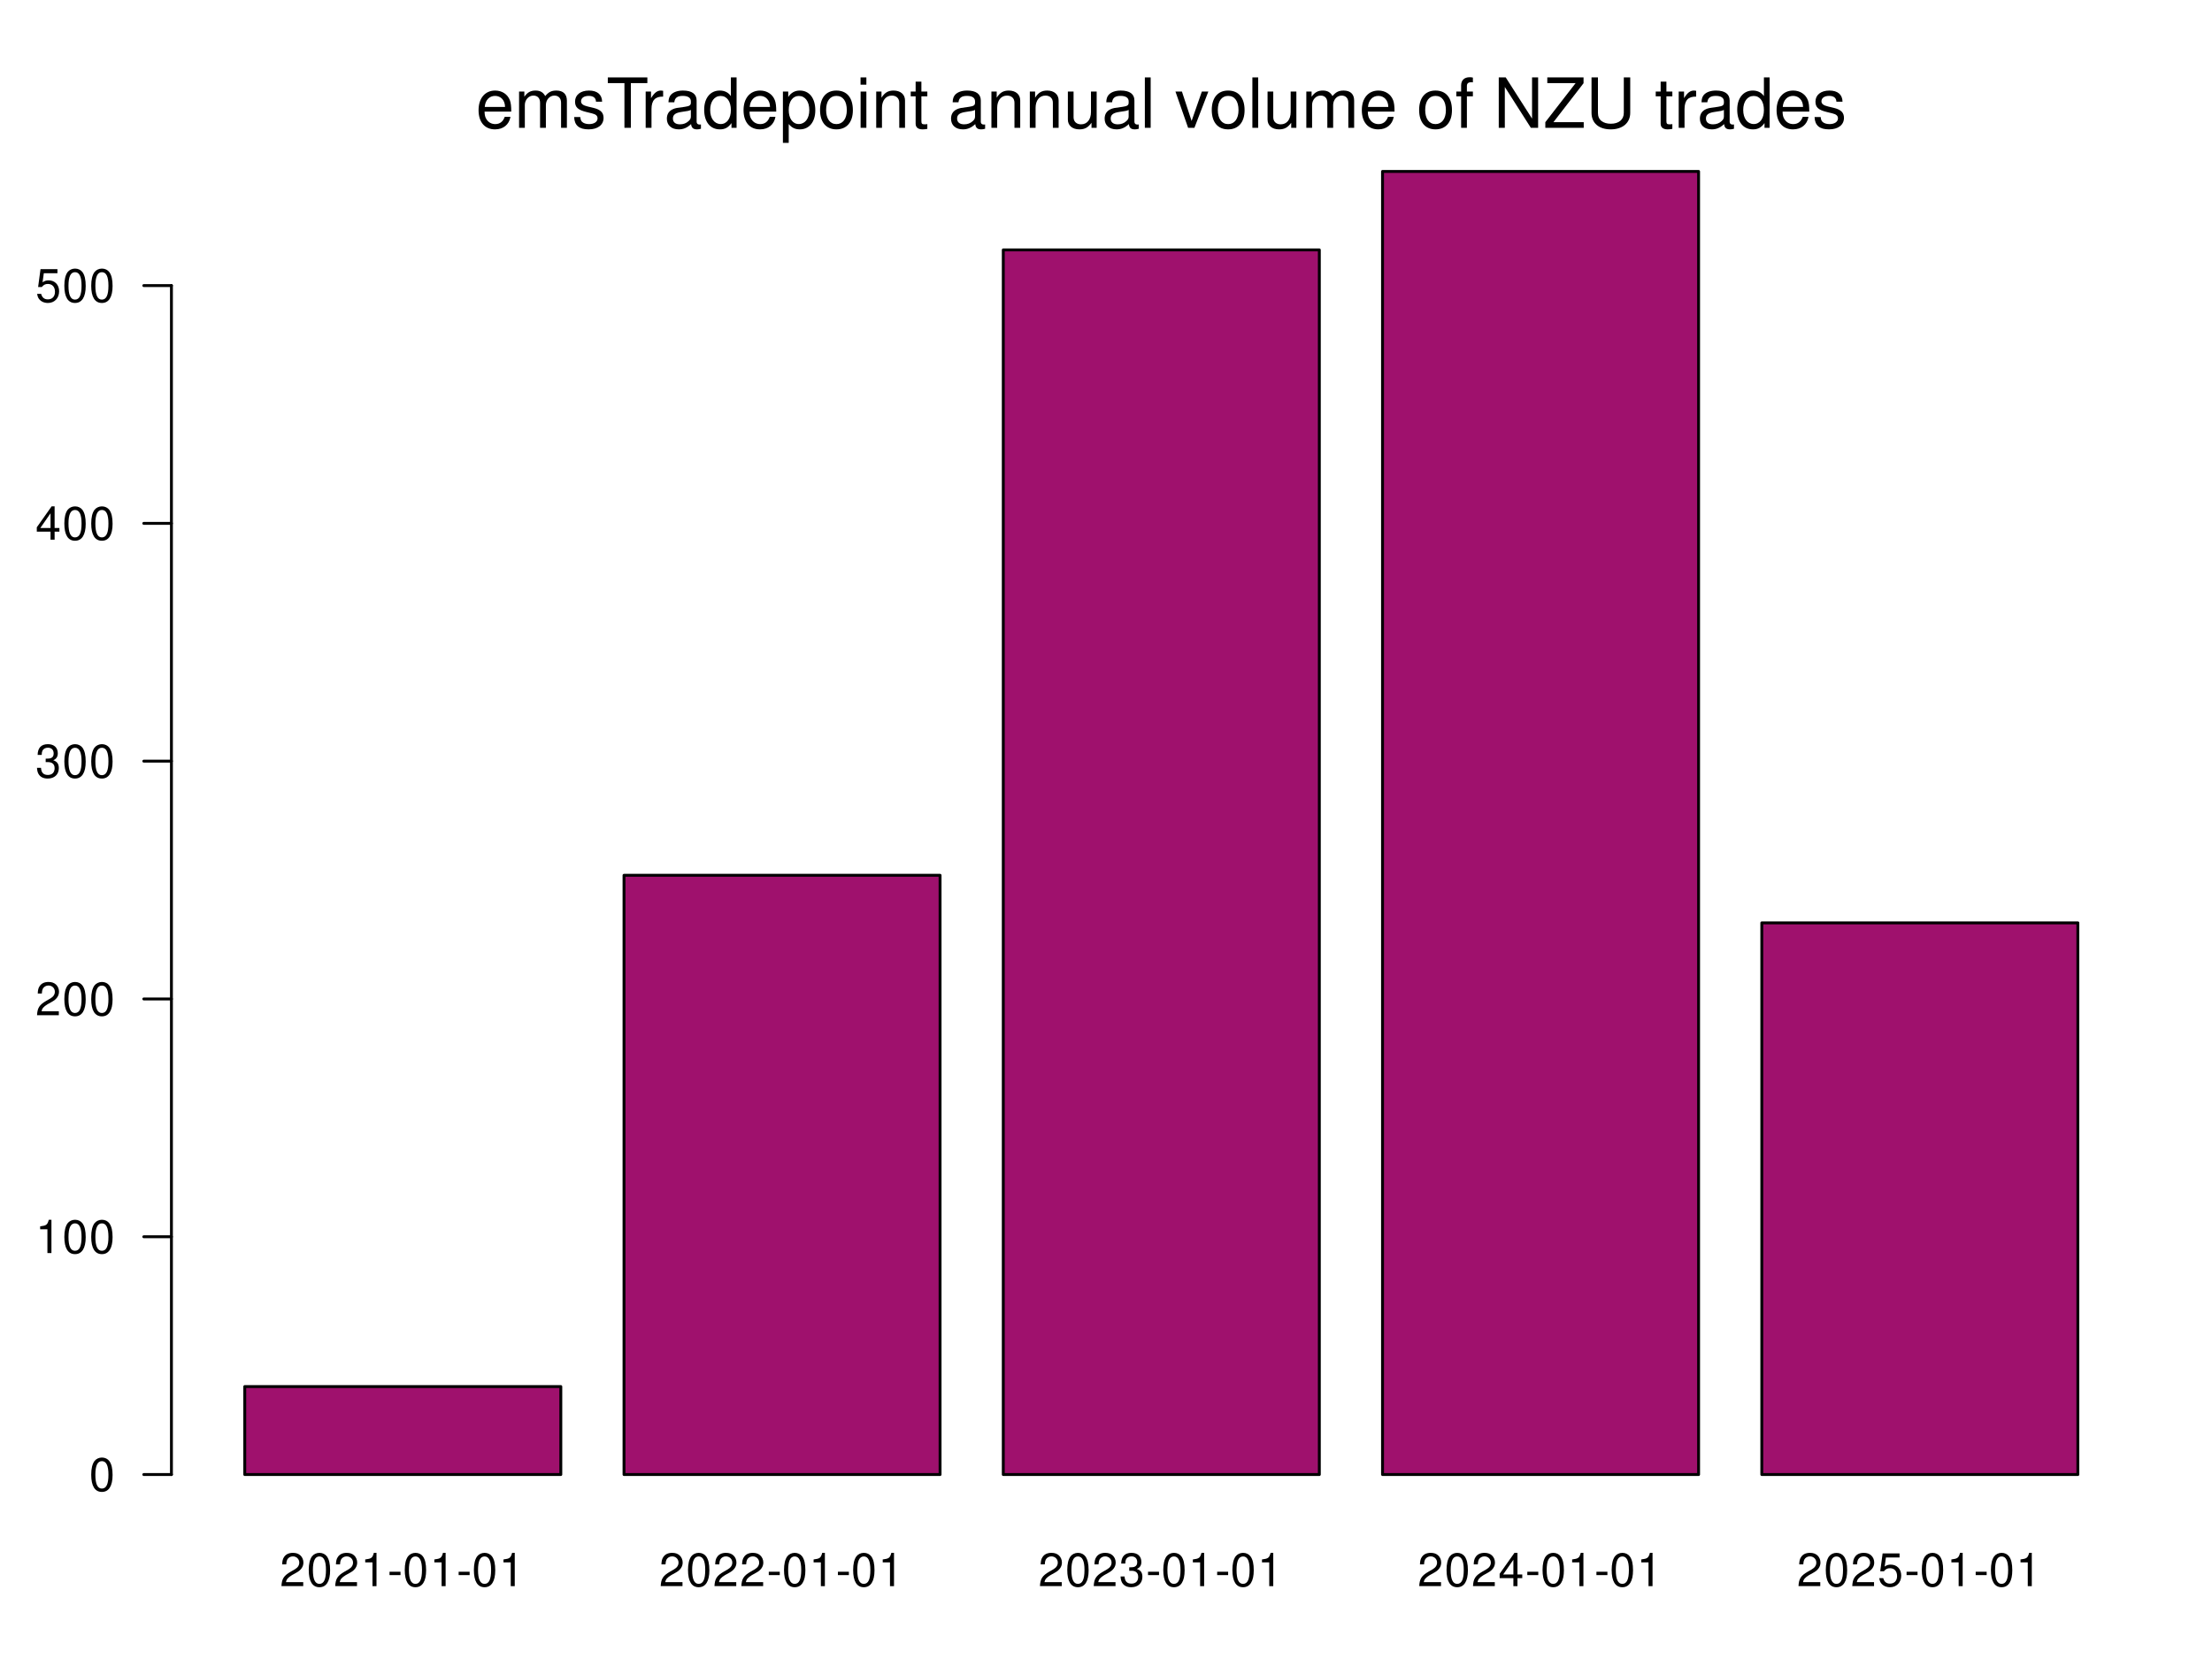
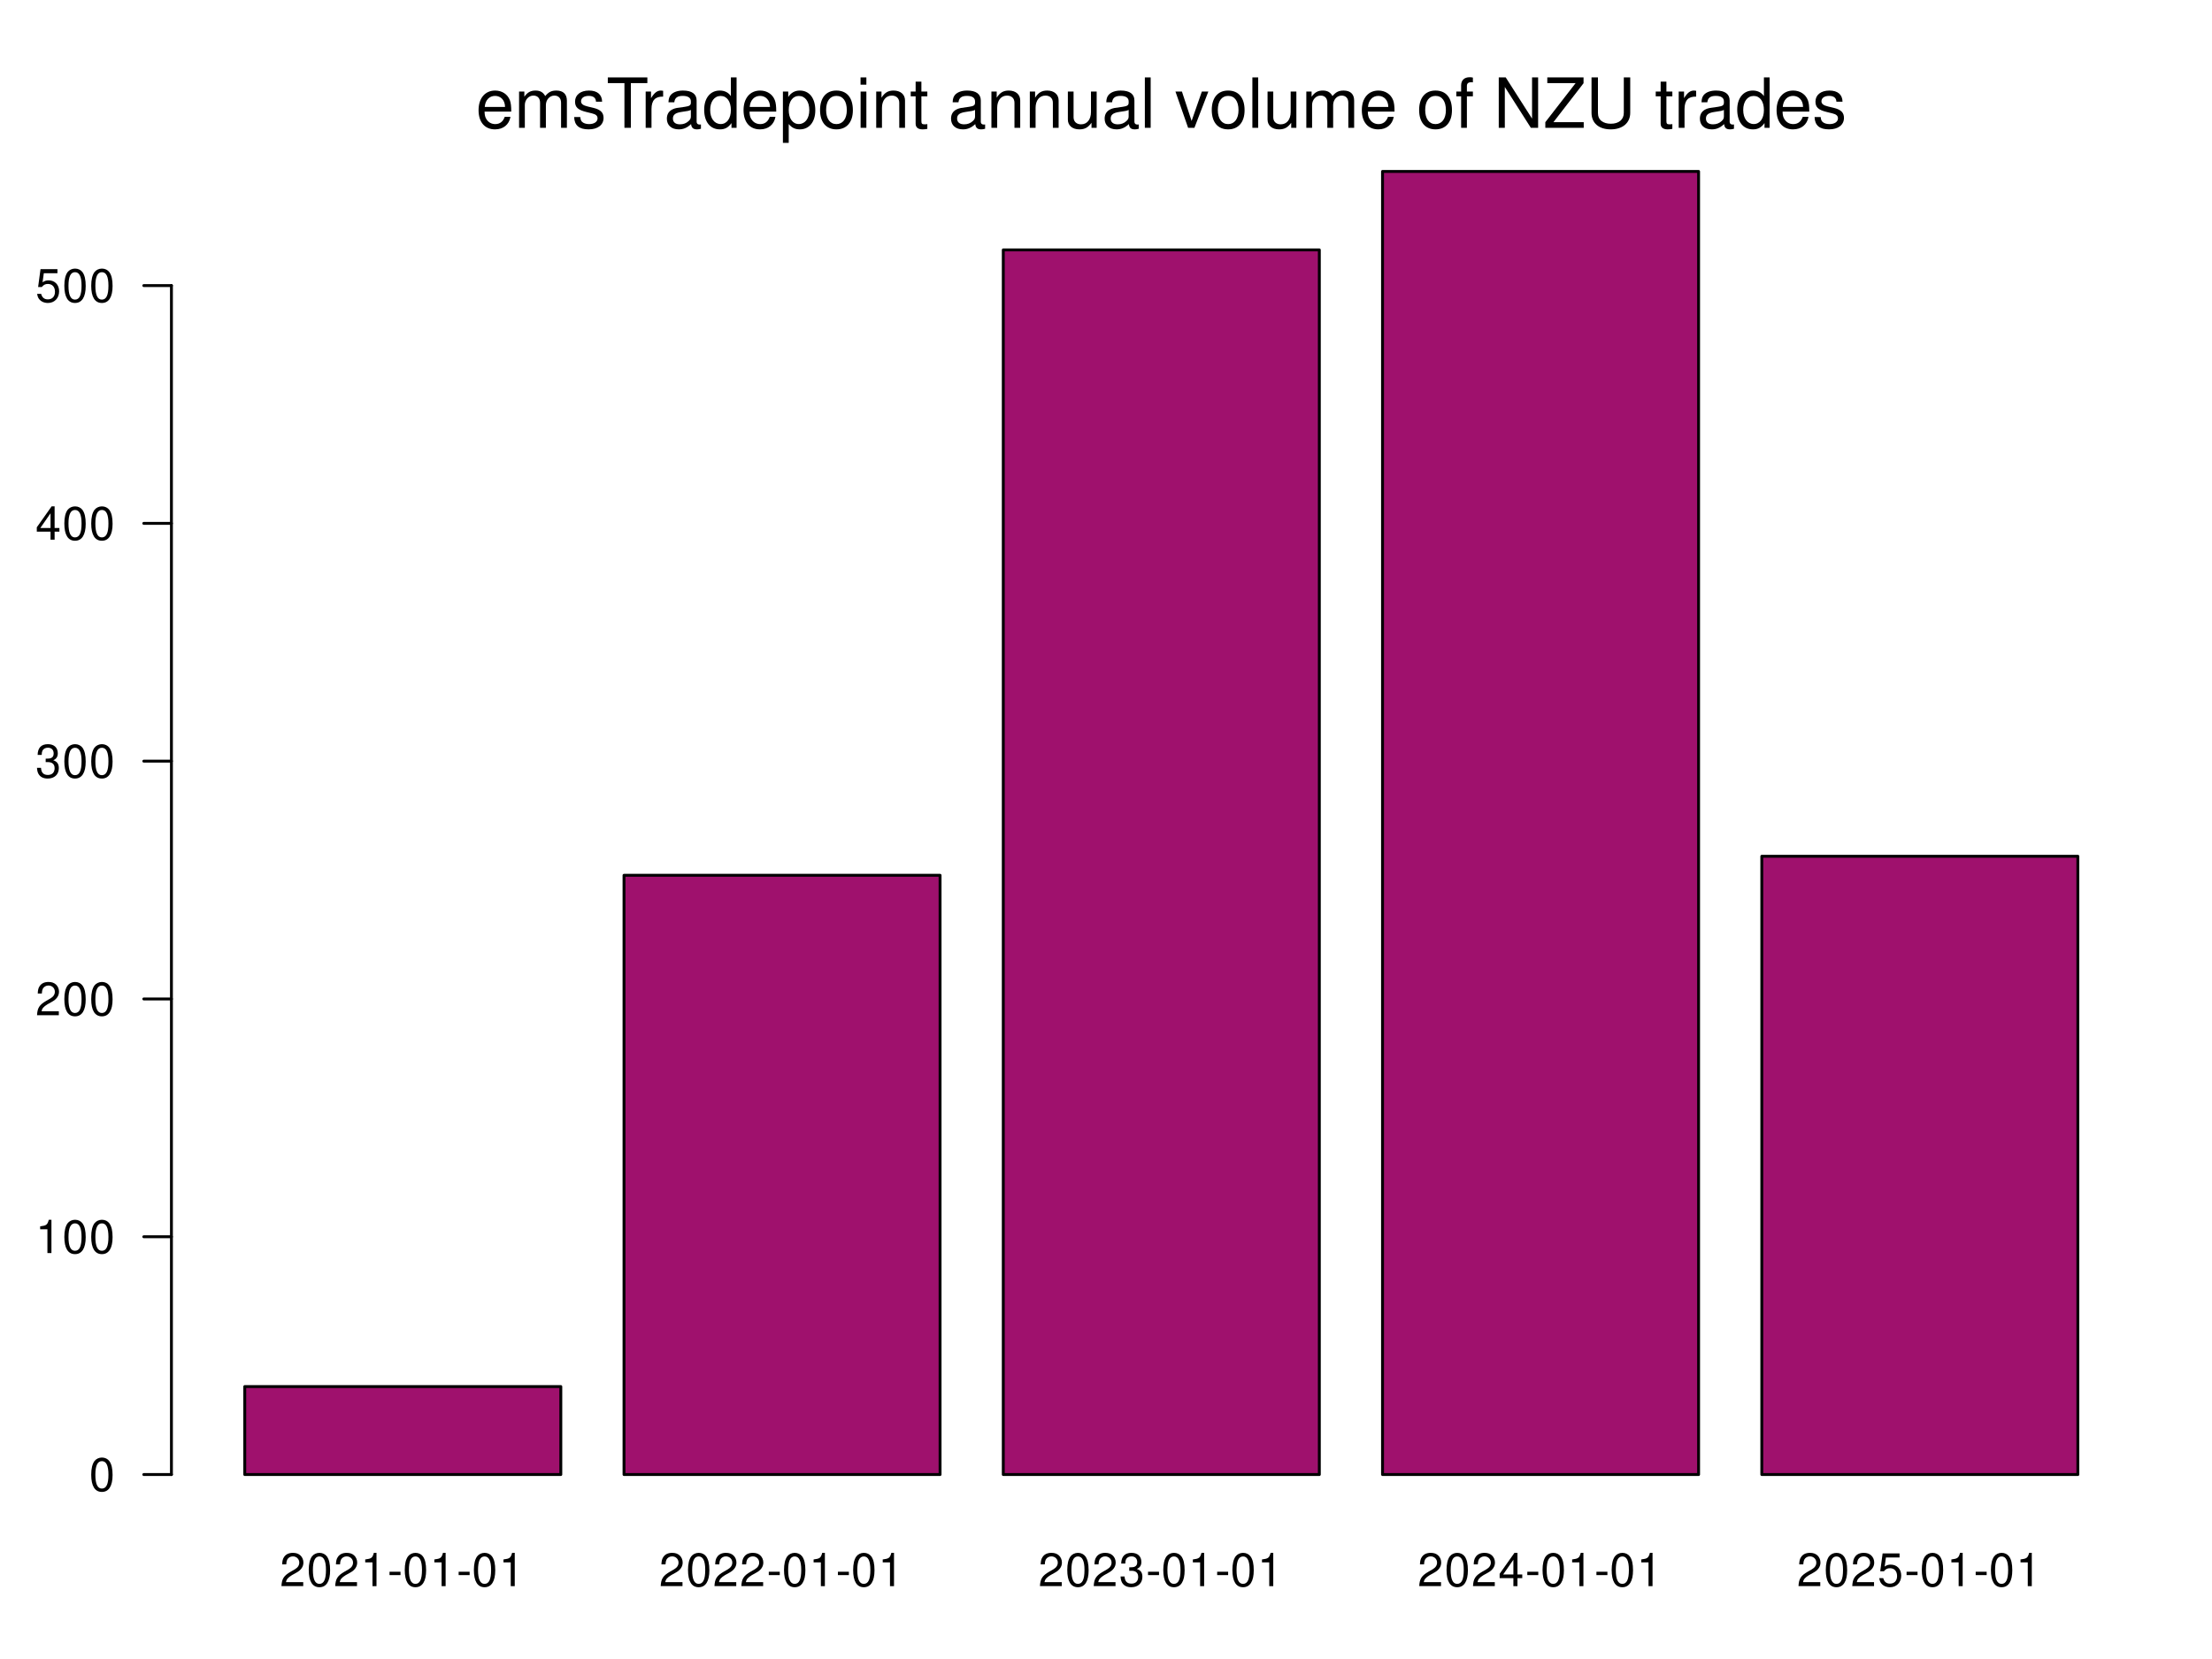
<svg xmlns="http://www.w3.org/2000/svg" xmlns:xlink="http://www.w3.org/1999/xlink" width="576pt" height="432pt" viewBox="0 0 576 432" version="1.1">
  <defs>
    <g>
      <symbol overflow="visible" id="glyph0-0">
        <path style="stroke:none;" d="" />
      </symbol>
      <symbol overflow="visible" id="glyph0-1">
        <path style="stroke:none;" d="M 6.078 -1.047 L 1.594 -1.047 C 1.703 -1.766 2.094 -2.219 3.125 -2.859 L 4.328 -3.531 C 5.516 -4.188 6.125 -5.078 6.125 -6.141 C 6.125 -6.859 5.844 -7.531 5.344 -8 C 4.844 -8.453 4.219 -8.672 3.406 -8.672 C 2.328 -8.672 1.531 -8.297 1.062 -7.547 C 0.75 -7.094 0.625 -6.547 0.594 -5.672 L 1.656 -5.672 C 1.688 -6.266 1.766 -6.609 1.906 -6.906 C 2.188 -7.422 2.734 -7.75 3.375 -7.75 C 4.328 -7.75 5.047 -7.062 5.047 -6.125 C 5.047 -5.422 4.656 -4.828 3.906 -4.391 L 2.797 -3.75 C 1.016 -2.719 0.5 -1.906 0.406 -0.016 L 6.078 -0.016 Z M 6.078 -1.047 " />
      </symbol>
      <symbol overflow="visible" id="glyph0-2">
        <path style="stroke:none;" d="M 3.297 -8.672 C 2.516 -8.672 1.781 -8.312 1.344 -7.734 C 0.797 -6.953 0.516 -5.812 0.516 -4.203 C 0.516 -1.266 1.469 0.281 3.297 0.281 C 5.094 0.281 6.078 -1.266 6.078 -4.125 C 6.078 -5.812 5.812 -6.938 5.25 -7.734 C 4.812 -8.328 4.109 -8.672 3.297 -8.672 Z M 3.297 -7.734 C 4.438 -7.734 5 -6.578 5 -4.219 C 5 -1.75 4.453 -0.594 3.281 -0.594 C 2.156 -0.594 1.594 -1.797 1.594 -4.188 C 1.594 -6.578 2.156 -7.734 3.297 -7.734 Z M 3.297 -7.734 " />
      </symbol>
      <symbol overflow="visible" id="glyph0-3">
        <path style="stroke:none;" d="M 3.109 -6.188 L 3.109 0 L 4.156 0 L 4.156 -8.672 L 3.469 -8.672 C 3.094 -7.344 2.859 -7.156 1.219 -6.953 L 1.219 -6.188 Z M 3.109 -6.188 " />
      </symbol>
      <symbol overflow="visible" id="glyph0-4">
        <path style="stroke:none;" d="M 3.406 -3.75 L 0.547 -3.75 L 0.547 -2.875 L 3.406 -2.875 Z M 3.406 -3.75 " />
      </symbol>
      <symbol overflow="visible" id="glyph0-5">
        <path style="stroke:none;" d="M 2.656 -4 L 3.234 -4 C 4.375 -4 4.984 -3.453 4.984 -2.406 C 4.984 -1.312 4.328 -0.656 3.234 -0.656 C 2.078 -0.656 1.516 -1.25 1.438 -2.516 L 0.391 -2.516 C 0.438 -1.828 0.547 -1.375 0.75 -0.984 C 1.203 -0.141 2.031 0.281 3.188 0.281 C 4.938 0.281 6.078 -0.781 6.078 -2.422 C 6.078 -3.531 5.656 -4.125 4.625 -4.484 C 5.422 -4.812 5.812 -5.406 5.812 -6.281 C 5.812 -7.781 4.844 -8.672 3.234 -8.672 C 1.516 -8.672 0.594 -7.719 0.562 -5.875 L 1.625 -5.875 C 1.625 -6.406 1.688 -6.703 1.812 -6.969 C 2.047 -7.469 2.578 -7.75 3.234 -7.75 C 4.172 -7.75 4.734 -7.188 4.734 -6.25 C 4.734 -5.641 4.531 -5.266 4.062 -5.062 C 3.766 -4.938 3.391 -4.891 2.656 -4.891 Z M 2.656 -4 " />
      </symbol>
      <symbol overflow="visible" id="glyph0-6">
        <path style="stroke:none;" d="M 3.922 -2.094 L 3.922 0 L 4.984 0 L 4.984 -2.094 L 6.234 -2.094 L 6.234 -3.047 L 4.984 -3.047 L 4.984 -8.672 L 4.203 -8.672 L 0.344 -3.219 L 0.344 -2.094 Z M 3.922 -3.047 L 1.266 -3.047 L 3.922 -6.875 Z M 3.922 -3.047 " />
      </symbol>
      <symbol overflow="visible" id="glyph0-7">
        <path style="stroke:none;" d="M 5.719 -8.516 L 1.312 -8.516 L 0.688 -3.875 L 1.656 -3.875 C 2.141 -4.469 2.562 -4.672 3.234 -4.672 C 4.375 -4.672 5.078 -3.891 5.078 -2.625 C 5.078 -1.406 4.375 -0.656 3.219 -0.656 C 2.297 -0.656 1.734 -1.125 1.469 -2.094 L 0.422 -2.094 C 0.562 -1.391 0.688 -1.062 0.938 -0.75 C 1.422 -0.094 2.281 0.281 3.234 0.281 C 4.953 0.281 6.156 -0.969 6.156 -2.766 C 6.156 -4.453 5.047 -5.609 3.406 -5.609 C 2.812 -5.609 2.328 -5.453 1.844 -5.094 L 2.172 -7.469 L 5.719 -7.469 Z M 5.719 -8.516 " />
      </symbol>
      <symbol overflow="visible" id="glyph1-0">
        <path style="stroke:none;" d="" />
      </symbol>
      <symbol overflow="visible" id="glyph1-1">
        <path style="stroke:none;" d="M 9.234 -4.219 C 9.234 -5.656 9.125 -6.516 8.859 -7.219 C 8.25 -8.766 6.797 -9.703 5.047 -9.703 C 2.406 -9.703 0.719 -7.703 0.719 -4.594 C 0.719 -1.469 2.344 0.406 5 0.406 C 7.156 0.406 8.656 -0.812 9.031 -2.859 L 7.531 -2.859 C 7.109 -1.625 6.266 -0.969 5.062 -0.969 C 4.109 -0.969 3.297 -1.406 2.797 -2.203 C 2.438 -2.734 2.297 -3.281 2.281 -4.219 Z M 2.328 -5.438 C 2.453 -7.188 3.516 -8.312 5.016 -8.312 C 6.547 -8.312 7.609 -7.125 7.609 -5.438 Z M 2.328 -5.438 " />
      </symbol>
      <symbol overflow="visible" id="glyph1-2">
        <path style="stroke:none;" d="M 1.266 -9.438 L 1.266 0 L 2.766 0 L 2.766 -5.922 C 2.766 -7.297 3.766 -8.391 4.984 -8.391 C 6.109 -8.391 6.734 -7.703 6.734 -6.5 L 6.734 0 L 8.25 0 L 8.25 -5.922 C 8.25 -7.297 9.234 -8.391 10.453 -8.391 C 11.562 -8.391 12.203 -7.688 12.203 -6.5 L 12.203 0 L 13.719 0 L 13.719 -7.078 C 13.719 -8.766 12.75 -9.703 10.984 -9.703 C 9.719 -9.703 8.969 -9.328 8.078 -8.266 C 7.531 -9.266 6.766 -9.703 5.547 -9.703 C 4.281 -9.703 3.438 -9.234 2.641 -8.094 L 2.641 -9.438 Z M 1.266 -9.438 " />
      </symbol>
      <symbol overflow="visible" id="glyph1-3">
        <path style="stroke:none;" d="M 7.891 -6.797 C 7.859 -8.656 6.641 -9.703 4.469 -9.703 C 2.266 -9.703 0.844 -8.562 0.844 -6.828 C 0.844 -5.344 1.609 -4.641 3.828 -4.109 L 5.234 -3.766 C 6.281 -3.516 6.703 -3.125 6.703 -2.469 C 6.703 -1.562 5.812 -0.969 4.5 -0.969 C 3.688 -0.969 3 -1.203 2.625 -1.609 C 2.391 -1.875 2.281 -2.141 2.203 -2.812 L 0.609 -2.812 C 0.688 -0.625 1.906 0.406 4.375 0.406 C 6.75 0.406 8.266 -0.75 8.266 -2.578 C 8.266 -3.984 7.469 -4.75 5.594 -5.203 L 4.156 -5.547 C 2.938 -5.828 2.406 -6.234 2.406 -6.891 C 2.406 -7.781 3.188 -8.312 4.406 -8.312 C 5.609 -8.312 6.266 -7.797 6.297 -6.797 Z M 7.891 -6.797 " />
      </symbol>
      <symbol overflow="visible" id="glyph1-4">
        <path style="stroke:none;" d="M 6.375 -11.641 L 10.672 -11.641 L 10.672 -13.125 L 0.375 -13.125 L 0.375 -11.641 L 4.703 -11.641 L 4.703 0 L 6.375 0 Z M 6.375 -11.641 " />
      </symbol>
      <symbol overflow="visible" id="glyph1-5">
        <path style="stroke:none;" d="M 1.234 -9.438 L 1.234 0 L 2.75 0 L 2.75 -4.891 C 2.766 -7.156 3.703 -8.172 5.781 -8.125 L 5.781 -9.641 C 5.531 -9.688 5.375 -9.703 5.203 -9.703 C 4.234 -9.703 3.484 -9.125 2.625 -7.719 L 2.625 -9.438 Z M 1.234 -9.438 " />
      </symbol>
      <symbol overflow="visible" id="glyph1-6">
        <path style="stroke:none;" d="M 9.625 -0.875 C 9.469 -0.844 9.391 -0.844 9.312 -0.844 C 8.781 -0.844 8.5 -1.109 8.5 -1.578 L 8.5 -7.125 C 8.5 -8.797 7.266 -9.703 4.953 -9.703 C 3.562 -9.703 2.469 -9.312 1.812 -8.609 C 1.391 -8.125 1.203 -7.578 1.172 -6.641 L 2.688 -6.641 C 2.812 -7.797 3.484 -8.312 4.891 -8.312 C 6.266 -8.312 7 -7.812 7 -6.906 L 7 -6.516 C 6.984 -5.875 6.656 -5.641 5.438 -5.469 C 3.312 -5.203 2.984 -5.125 2.406 -4.891 C 1.312 -4.422 0.75 -3.594 0.75 -2.375 C 0.75 -0.672 1.938 0.406 3.859 0.406 C 5.047 0.406 6 0 7.062 -0.969 C 7.156 0 7.625 0.406 8.609 0.406 C 8.922 0.406 9.125 0.375 9.625 0.25 Z M 7 -2.969 C 7 -2.469 6.859 -2.156 6.406 -1.75 C 5.797 -1.188 5.062 -0.906 4.172 -0.906 C 3 -0.906 2.328 -1.453 2.328 -2.406 C 2.328 -3.406 2.969 -3.906 4.594 -4.141 C 6.188 -4.359 6.5 -4.422 7 -4.656 Z M 7 -2.969 " />
      </symbol>
      <symbol overflow="visible" id="glyph1-7">
        <path style="stroke:none;" d="M 8.906 -13.125 L 7.422 -13.125 L 7.422 -8.25 C 6.781 -9.203 5.781 -9.703 4.516 -9.703 C 2.062 -9.703 0.469 -7.734 0.469 -4.734 C 0.469 -1.547 2.016 0.406 4.578 0.406 C 5.875 0.406 6.766 -0.078 7.578 -1.234 L 7.578 0 L 8.906 0 Z M 4.766 -8.297 C 6.391 -8.297 7.422 -6.875 7.422 -4.609 C 7.422 -2.438 6.375 -0.984 4.781 -0.984 C 3.125 -0.984 2.031 -2.453 2.031 -4.641 C 2.031 -6.844 3.125 -8.297 4.766 -8.297 Z M 4.766 -8.297 " />
      </symbol>
      <symbol overflow="visible" id="glyph1-8">
        <path style="stroke:none;" d="M 0.969 3.922 L 2.484 3.922 L 2.484 -0.984 C 3.281 -0.016 4.156 0.406 5.375 0.406 C 7.828 0.406 9.406 -1.547 9.406 -4.547 C 9.406 -7.719 7.859 -9.703 5.359 -9.703 C 4.094 -9.703 3.062 -9.125 2.359 -8.016 L 2.359 -9.438 L 0.969 -9.438 Z M 5.109 -8.297 C 6.766 -8.297 7.844 -6.844 7.844 -4.594 C 7.844 -2.453 6.75 -0.984 5.109 -0.984 C 3.516 -0.984 2.484 -2.438 2.484 -4.641 C 2.484 -6.859 3.516 -8.297 5.109 -8.297 Z M 5.109 -8.297 " />
      </symbol>
      <symbol overflow="visible" id="glyph1-9">
        <path style="stroke:none;" d="M 4.891 -9.703 C 2.234 -9.703 0.641 -7.812 0.641 -4.641 C 0.641 -1.453 2.234 0.406 4.906 0.406 C 7.578 0.406 9.188 -1.469 9.188 -4.578 C 9.188 -7.844 7.625 -9.703 4.891 -9.703 Z M 4.906 -8.312 C 6.609 -8.312 7.609 -6.938 7.609 -4.594 C 7.609 -2.359 6.562 -0.969 4.906 -0.969 C 3.234 -0.969 2.219 -2.359 2.219 -4.641 C 2.219 -6.938 3.234 -8.312 4.906 -8.312 Z M 4.906 -8.312 " />
      </symbol>
      <symbol overflow="visible" id="glyph1-10">
        <path style="stroke:none;" d="M 2.703 -9.438 L 1.203 -9.438 L 1.203 0 L 2.703 0 Z M 2.703 -13.125 L 1.188 -13.125 L 1.188 -11.234 L 2.703 -11.234 Z M 2.703 -13.125 " />
      </symbol>
      <symbol overflow="visible" id="glyph1-11">
        <path style="stroke:none;" d="M 1.266 -9.438 L 1.266 0 L 2.766 0 L 2.766 -5.203 C 2.766 -7.125 3.781 -8.391 5.328 -8.391 C 6.516 -8.391 7.266 -7.672 7.266 -6.531 L 7.266 0 L 8.766 0 L 8.766 -7.125 C 8.766 -8.688 7.594 -9.703 5.781 -9.703 C 4.375 -9.703 3.469 -9.156 2.641 -7.844 L 2.641 -9.438 Z M 1.266 -9.438 " />
      </symbol>
      <symbol overflow="visible" id="glyph1-12">
        <path style="stroke:none;" d="M 4.578 -9.438 L 3.031 -9.438 L 3.031 -12.031 L 1.531 -12.031 L 1.531 -9.438 L 0.25 -9.438 L 0.25 -8.203 L 1.531 -8.203 L 1.531 -1.078 C 1.531 -0.109 2.172 0.406 3.344 0.406 C 3.75 0.406 4.062 0.375 4.578 0.281 L 4.578 -0.969 C 4.359 -0.922 4.156 -0.906 3.859 -0.906 C 3.203 -0.906 3.031 -1.078 3.031 -1.75 L 3.031 -8.203 L 4.578 -8.203 Z M 4.578 -9.438 " />
      </symbol>
      <symbol overflow="visible" id="glyph1-13">
        <path style="stroke:none;" d="" />
      </symbol>
      <symbol overflow="visible" id="glyph1-14">
        <path style="stroke:none;" d="M 8.672 0 L 8.672 -9.438 L 7.188 -9.438 L 7.188 -4.094 C 7.188 -2.156 6.172 -0.906 4.609 -0.906 C 3.422 -0.906 2.656 -1.625 2.656 -2.75 L 2.656 -9.438 L 1.172 -9.438 L 1.172 -2.156 C 1.172 -0.594 2.344 0.406 4.172 0.406 C 5.562 0.406 6.438 -0.078 7.328 -1.312 L 7.328 0 Z M 8.672 0 " />
      </symbol>
      <symbol overflow="visible" id="glyph1-15">
        <path style="stroke:none;" d="M 2.734 -13.125 L 1.219 -13.125 L 1.219 0 L 2.734 0 Z M 2.734 -13.125 " />
      </symbol>
      <symbol overflow="visible" id="glyph1-16">
        <path style="stroke:none;" d="M 5.125 0 L 8.75 -9.438 L 7.062 -9.438 L 4.391 -1.781 L 1.875 -9.438 L 0.188 -9.438 L 3.484 0 Z M 5.125 0 " />
      </symbol>
      <symbol overflow="visible" id="glyph1-17">
        <path style="stroke:none;" d="M 4.641 -9.438 L 3.078 -9.438 L 3.078 -10.906 C 3.078 -11.531 3.422 -11.859 4.125 -11.859 C 4.25 -11.859 4.297 -11.859 4.641 -11.844 L 4.641 -13.078 C 4.297 -13.156 4.109 -13.172 3.797 -13.172 C 2.406 -13.172 1.578 -12.391 1.578 -11.031 L 1.578 -9.438 L 0.328 -9.438 L 0.328 -8.203 L 1.578 -8.203 L 1.578 0 L 3.078 0 L 3.078 -8.203 L 4.641 -8.203 Z M 4.641 -9.438 " />
      </symbol>
      <symbol overflow="visible" id="glyph1-18">
        <path style="stroke:none;" d="M 11.625 -13.125 L 10.047 -13.125 L 10.047 -2.391 L 3.188 -13.125 L 1.375 -13.125 L 1.375 0 L 2.953 0 L 2.953 -10.641 L 9.734 0 L 11.625 0 Z M 11.625 -13.125 " />
      </symbol>
      <symbol overflow="visible" id="glyph1-19">
        <path style="stroke:none;" d="M 10.453 -13.125 L 1.016 -13.125 L 1.016 -11.641 L 8.391 -11.641 L 0.5 -1.469 L 0.5 0 L 10.5 0 L 10.5 -1.469 L 2.609 -1.469 L 10.453 -11.609 Z M 10.453 -13.125 " />
      </symbol>
      <symbol overflow="visible" id="glyph1-20">
        <path style="stroke:none;" d="M 9.938 -13.125 L 9.938 -3.906 C 9.938 -2.141 8.656 -1.062 6.547 -1.062 C 5.578 -1.062 4.781 -1.297 4.156 -1.75 C 3.516 -2.25 3.203 -2.922 3.203 -3.906 L 3.203 -13.125 L 1.531 -13.125 L 1.531 -3.906 C 1.531 -1.234 3.438 0.406 6.547 0.406 C 9.625 0.406 11.609 -1.281 11.609 -3.906 L 11.609 -13.125 Z M 9.938 -13.125 " />
      </symbol>
    </g>
  </defs>
-   <g id="surface11">
+   <g id="surface6">
    <rect x="0" y="0" width="576" height="432" style="fill:rgb(100%,100%,100%);fill-opacity:1;stroke:none;" />
    <path style="fill-rule:nonzero;fill:rgb(62.353%,6.667%,42.745%);fill-opacity:1;stroke-width:0.75;stroke-linecap:round;stroke-linejoin:round;stroke:rgb(0%,0%,0%);stroke-opacity:1;stroke-miterlimit:10;" d="M 63.734 383.965 L 146.035 383.965 L 146.035 361.055 L 63.734 361.055 Z M 63.734 383.965 " />
    <path style="fill-rule:nonzero;fill:rgb(62.353%,6.667%,42.745%);fill-opacity:1;stroke-width:0.75;stroke-linecap:round;stroke-linejoin:round;stroke:rgb(0%,0%,0%);stroke-opacity:1;stroke-miterlimit:10;" d="M 162.492 383.965 L 244.793 383.965 L 244.793 227.926 L 162.492 227.926 Z M 162.492 383.965 " />
    <path style="fill-rule:nonzero;fill:rgb(62.353%,6.667%,42.745%);fill-opacity:1;stroke-width:0.75;stroke-linecap:round;stroke-linejoin:round;stroke:rgb(0%,0%,0%);stroke-opacity:1;stroke-miterlimit:10;" d="M 261.25 383.965 L 343.551 383.965 L 343.551 65.07 L 261.25 65.07 Z M 261.25 383.965 " />
    <path style="fill-rule:nonzero;fill:rgb(62.353%,6.667%,42.745%);fill-opacity:1;stroke-width:0.75;stroke-linecap:round;stroke-linejoin:round;stroke:rgb(0%,0%,0%);stroke-opacity:1;stroke-miterlimit:10;" d="M 360.008 383.965 L 442.309 383.965 L 442.309 44.637 L 360.008 44.637 Z M 360.008 383.965 " />
-     <path style="fill-rule:nonzero;fill:rgb(62.353%,6.667%,42.745%);fill-opacity:1;stroke-width:0.75;stroke-linecap:round;stroke-linejoin:round;stroke:rgb(0%,0%,0%);stroke-opacity:1;stroke-miterlimit:10;" d="M 458.77 383.965 L 541.07 383.965 L 541.07 240.309 L 458.77 240.309 Z M 458.77 383.965 " />
+     <path style="fill-rule:nonzero;fill:rgb(62.353%,6.667%,42.745%);fill-opacity:1;stroke-width:0.75;stroke-linecap:round;stroke-linejoin:round;stroke:rgb(0%,0%,0%);stroke-opacity:1;stroke-miterlimit:10;" d="M 458.77 383.965 L 541.07 383.965 L 541.07 222.969 L 458.77 222.969 Z M 458.77 383.965 " />
    <g style="fill:rgb(0%,0%,0%);fill-opacity:1;">
      <use xlink:href="#glyph0-1" x="72.883" y="413.029" />
      <use xlink:href="#glyph0-2" x="79.883" y="413.029" />
      <use xlink:href="#glyph0-1" x="86.883" y="413.029" />
      <use xlink:href="#glyph0-3" x="93.883" y="413.029" />
      <use xlink:href="#glyph0-4" x="100.883" y="413.029" />
      <use xlink:href="#glyph0-2" x="104.883" y="413.029" />
      <use xlink:href="#glyph0-3" x="111.883" y="413.029" />
      <use xlink:href="#glyph0-4" x="118.883" y="413.029" />
      <use xlink:href="#glyph0-2" x="122.883" y="413.029" />
      <use xlink:href="#glyph0-3" x="129.883" y="413.029" />
    </g>
    <g style="fill:rgb(0%,0%,0%);fill-opacity:1;">
      <use xlink:href="#glyph0-1" x="171.641" y="413.029" />
      <use xlink:href="#glyph0-2" x="178.641" y="413.029" />
      <use xlink:href="#glyph0-1" x="185.641" y="413.029" />
      <use xlink:href="#glyph0-1" x="192.641" y="413.029" />
      <use xlink:href="#glyph0-4" x="199.641" y="413.029" />
      <use xlink:href="#glyph0-2" x="203.641" y="413.029" />
      <use xlink:href="#glyph0-3" x="210.641" y="413.029" />
      <use xlink:href="#glyph0-4" x="217.641" y="413.029" />
      <use xlink:href="#glyph0-2" x="221.641" y="413.029" />
      <use xlink:href="#glyph0-3" x="228.641" y="413.029" />
    </g>
    <g style="fill:rgb(0%,0%,0%);fill-opacity:1;">
      <use xlink:href="#glyph0-1" x="270.398" y="413.029" />
      <use xlink:href="#glyph0-2" x="277.398" y="413.029" />
      <use xlink:href="#glyph0-1" x="284.398" y="413.029" />
      <use xlink:href="#glyph0-5" x="291.398" y="413.029" />
      <use xlink:href="#glyph0-4" x="298.398" y="413.029" />
      <use xlink:href="#glyph0-2" x="302.398" y="413.029" />
      <use xlink:href="#glyph0-3" x="309.398" y="413.029" />
      <use xlink:href="#glyph0-4" x="316.398" y="413.029" />
      <use xlink:href="#glyph0-2" x="320.398" y="413.029" />
      <use xlink:href="#glyph0-3" x="327.398" y="413.029" />
    </g>
    <g style="fill:rgb(0%,0%,0%);fill-opacity:1;">
      <use xlink:href="#glyph0-1" x="369.16" y="413.029" />
      <use xlink:href="#glyph0-2" x="376.16" y="413.029" />
      <use xlink:href="#glyph0-1" x="383.16" y="413.029" />
      <use xlink:href="#glyph0-6" x="390.16" y="413.029" />
      <use xlink:href="#glyph0-4" x="397.16" y="413.029" />
      <use xlink:href="#glyph0-2" x="401.16" y="413.029" />
      <use xlink:href="#glyph0-3" x="408.16" y="413.029" />
      <use xlink:href="#glyph0-4" x="415.16" y="413.029" />
      <use xlink:href="#glyph0-2" x="419.16" y="413.029" />
      <use xlink:href="#glyph0-3" x="426.16" y="413.029" />
    </g>
    <g style="fill:rgb(0%,0%,0%);fill-opacity:1;">
      <use xlink:href="#glyph0-1" x="467.918" y="413.029" />
      <use xlink:href="#glyph0-2" x="474.918" y="413.029" />
      <use xlink:href="#glyph0-1" x="481.918" y="413.029" />
      <use xlink:href="#glyph0-7" x="488.918" y="413.029" />
      <use xlink:href="#glyph0-4" x="495.918" y="413.029" />
      <use xlink:href="#glyph0-2" x="499.918" y="413.029" />
      <use xlink:href="#glyph0-3" x="506.918" y="413.029" />
      <use xlink:href="#glyph0-4" x="513.918" y="413.029" />
      <use xlink:href="#glyph0-2" x="517.918" y="413.029" />
      <use xlink:href="#glyph0-3" x="524.918" y="413.029" />
    </g>
    <path style="fill:none;stroke-width:0.75;stroke-linecap:round;stroke-linejoin:round;stroke:rgb(0%,0%,0%);stroke-opacity:1;stroke-miterlimit:10;" d="M 44.641 383.965 L 44.641 74.363 " />
    <path style="fill:none;stroke-width:0.75;stroke-linecap:round;stroke-linejoin:round;stroke:rgb(0%,0%,0%);stroke-opacity:1;stroke-miterlimit:10;" d="M 44.641 383.965 L 37.441 383.965 " />
    <path style="fill:none;stroke-width:0.75;stroke-linecap:round;stroke-linejoin:round;stroke:rgb(0%,0%,0%);stroke-opacity:1;stroke-miterlimit:10;" d="M 44.641 322.047 L 37.441 322.047 " />
    <path style="fill:none;stroke-width:0.75;stroke-linecap:round;stroke-linejoin:round;stroke:rgb(0%,0%,0%);stroke-opacity:1;stroke-miterlimit:10;" d="M 44.641 260.125 L 37.441 260.125 " />
    <path style="fill:none;stroke-width:0.75;stroke-linecap:round;stroke-linejoin:round;stroke:rgb(0%,0%,0%);stroke-opacity:1;stroke-miterlimit:10;" d="M 44.641 198.203 L 37.441 198.203 " />
    <path style="fill:none;stroke-width:0.75;stroke-linecap:round;stroke-linejoin:round;stroke:rgb(0%,0%,0%);stroke-opacity:1;stroke-miterlimit:10;" d="M 44.641 136.281 L 37.441 136.281 " />
    <path style="fill:none;stroke-width:0.75;stroke-linecap:round;stroke-linejoin:round;stroke:rgb(0%,0%,0%);stroke-opacity:1;stroke-miterlimit:10;" d="M 44.641 74.363 L 37.441 74.363 " />
    <g style="fill:rgb(0%,0%,0%);fill-opacity:1;">
      <use xlink:href="#glyph0-2" x="23.238" y="388.213" />
    </g>
    <g style="fill:rgb(0%,0%,0%);fill-opacity:1;">
      <use xlink:href="#glyph0-3" x="9.238" y="326.295" />
      <use xlink:href="#glyph0-2" x="16.238" y="326.295" />
      <use xlink:href="#glyph0-2" x="23.238" y="326.295" />
    </g>
    <g style="fill:rgb(0%,0%,0%);fill-opacity:1;">
      <use xlink:href="#glyph0-1" x="9.238" y="264.373" />
      <use xlink:href="#glyph0-2" x="16.238" y="264.373" />
      <use xlink:href="#glyph0-2" x="23.238" y="264.373" />
    </g>
    <g style="fill:rgb(0%,0%,0%);fill-opacity:1;">
      <use xlink:href="#glyph0-5" x="9.238" y="202.451" />
      <use xlink:href="#glyph0-2" x="16.238" y="202.451" />
      <use xlink:href="#glyph0-2" x="23.238" y="202.451" />
    </g>
    <g style="fill:rgb(0%,0%,0%);fill-opacity:1;">
      <use xlink:href="#glyph0-6" x="9.238" y="140.529" />
      <use xlink:href="#glyph0-2" x="16.238" y="140.529" />
      <use xlink:href="#glyph0-2" x="23.238" y="140.529" />
    </g>
    <g style="fill:rgb(0%,0%,0%);fill-opacity:1;">
      <use xlink:href="#glyph0-7" x="9.238" y="78.611" />
      <use xlink:href="#glyph0-2" x="16.238" y="78.611" />
      <use xlink:href="#glyph0-2" x="23.238" y="78.611" />
    </g>
    <g style="fill:rgb(0%,0%,0%);fill-opacity:1;">
      <use xlink:href="#glyph1-1" x="123.898" y="33.282" />
      <use xlink:href="#glyph1-2" x="133.898" y="33.282" />
      <use xlink:href="#glyph1-3" x="148.898" y="33.282" />
      <use xlink:href="#glyph1-4" x="157.898" y="33.282" />
      <use xlink:href="#glyph1-5" x="166.898" y="33.282" />
      <use xlink:href="#glyph1-6" x="172.898" y="33.282" />
      <use xlink:href="#glyph1-7" x="182.898" y="33.282" />
      <use xlink:href="#glyph1-1" x="192.898" y="33.282" />
      <use xlink:href="#glyph1-8" x="202.898" y="33.282" />
      <use xlink:href="#glyph1-9" x="212.898" y="33.282" />
      <use xlink:href="#glyph1-10" x="222.898" y="33.282" />
      <use xlink:href="#glyph1-11" x="226.898" y="33.282" />
      <use xlink:href="#glyph1-12" x="236.898" y="33.282" />
      <use xlink:href="#glyph1-13" x="241.898" y="33.282" />
      <use xlink:href="#glyph1-6" x="246.898" y="33.282" />
      <use xlink:href="#glyph1-11" x="256.898" y="33.282" />
      <use xlink:href="#glyph1-11" x="266.898" y="33.282" />
      <use xlink:href="#glyph1-14" x="276.898" y="33.282" />
      <use xlink:href="#glyph1-6" x="286.898" y="33.282" />
      <use xlink:href="#glyph1-15" x="296.898" y="33.282" />
      <use xlink:href="#glyph1-13" x="300.898" y="33.282" />
      <use xlink:href="#glyph1-16" x="305.898" y="33.282" />
      <use xlink:href="#glyph1-9" x="314.898" y="33.282" />
      <use xlink:href="#glyph1-15" x="324.898" y="33.282" />
      <use xlink:href="#glyph1-14" x="328.898" y="33.282" />
      <use xlink:href="#glyph1-2" x="338.898" y="33.282" />
      <use xlink:href="#glyph1-1" x="353.898" y="33.282" />
      <use xlink:href="#glyph1-13" x="363.898" y="33.282" />
      <use xlink:href="#glyph1-9" x="368.898" y="33.282" />
      <use xlink:href="#glyph1-17" x="378.898" y="33.282" />
      <use xlink:href="#glyph1-13" x="383.898" y="33.282" />
      <use xlink:href="#glyph1-18" x="388.898" y="33.282" />
      <use xlink:href="#glyph1-19" x="401.898" y="33.282" />
      <use xlink:href="#glyph1-20" x="412.898" y="33.282" />
      <use xlink:href="#glyph1-13" x="425.898" y="33.282" />
      <use xlink:href="#glyph1-12" x="430.898" y="33.282" />
      <use xlink:href="#glyph1-5" x="435.898" y="33.282" />
      <use xlink:href="#glyph1-6" x="441.898" y="33.282" />
      <use xlink:href="#glyph1-7" x="451.898" y="33.282" />
      <use xlink:href="#glyph1-1" x="461.898" y="33.282" />
      <use xlink:href="#glyph1-3" x="471.898" y="33.282" />
    </g>
  </g>
</svg>
